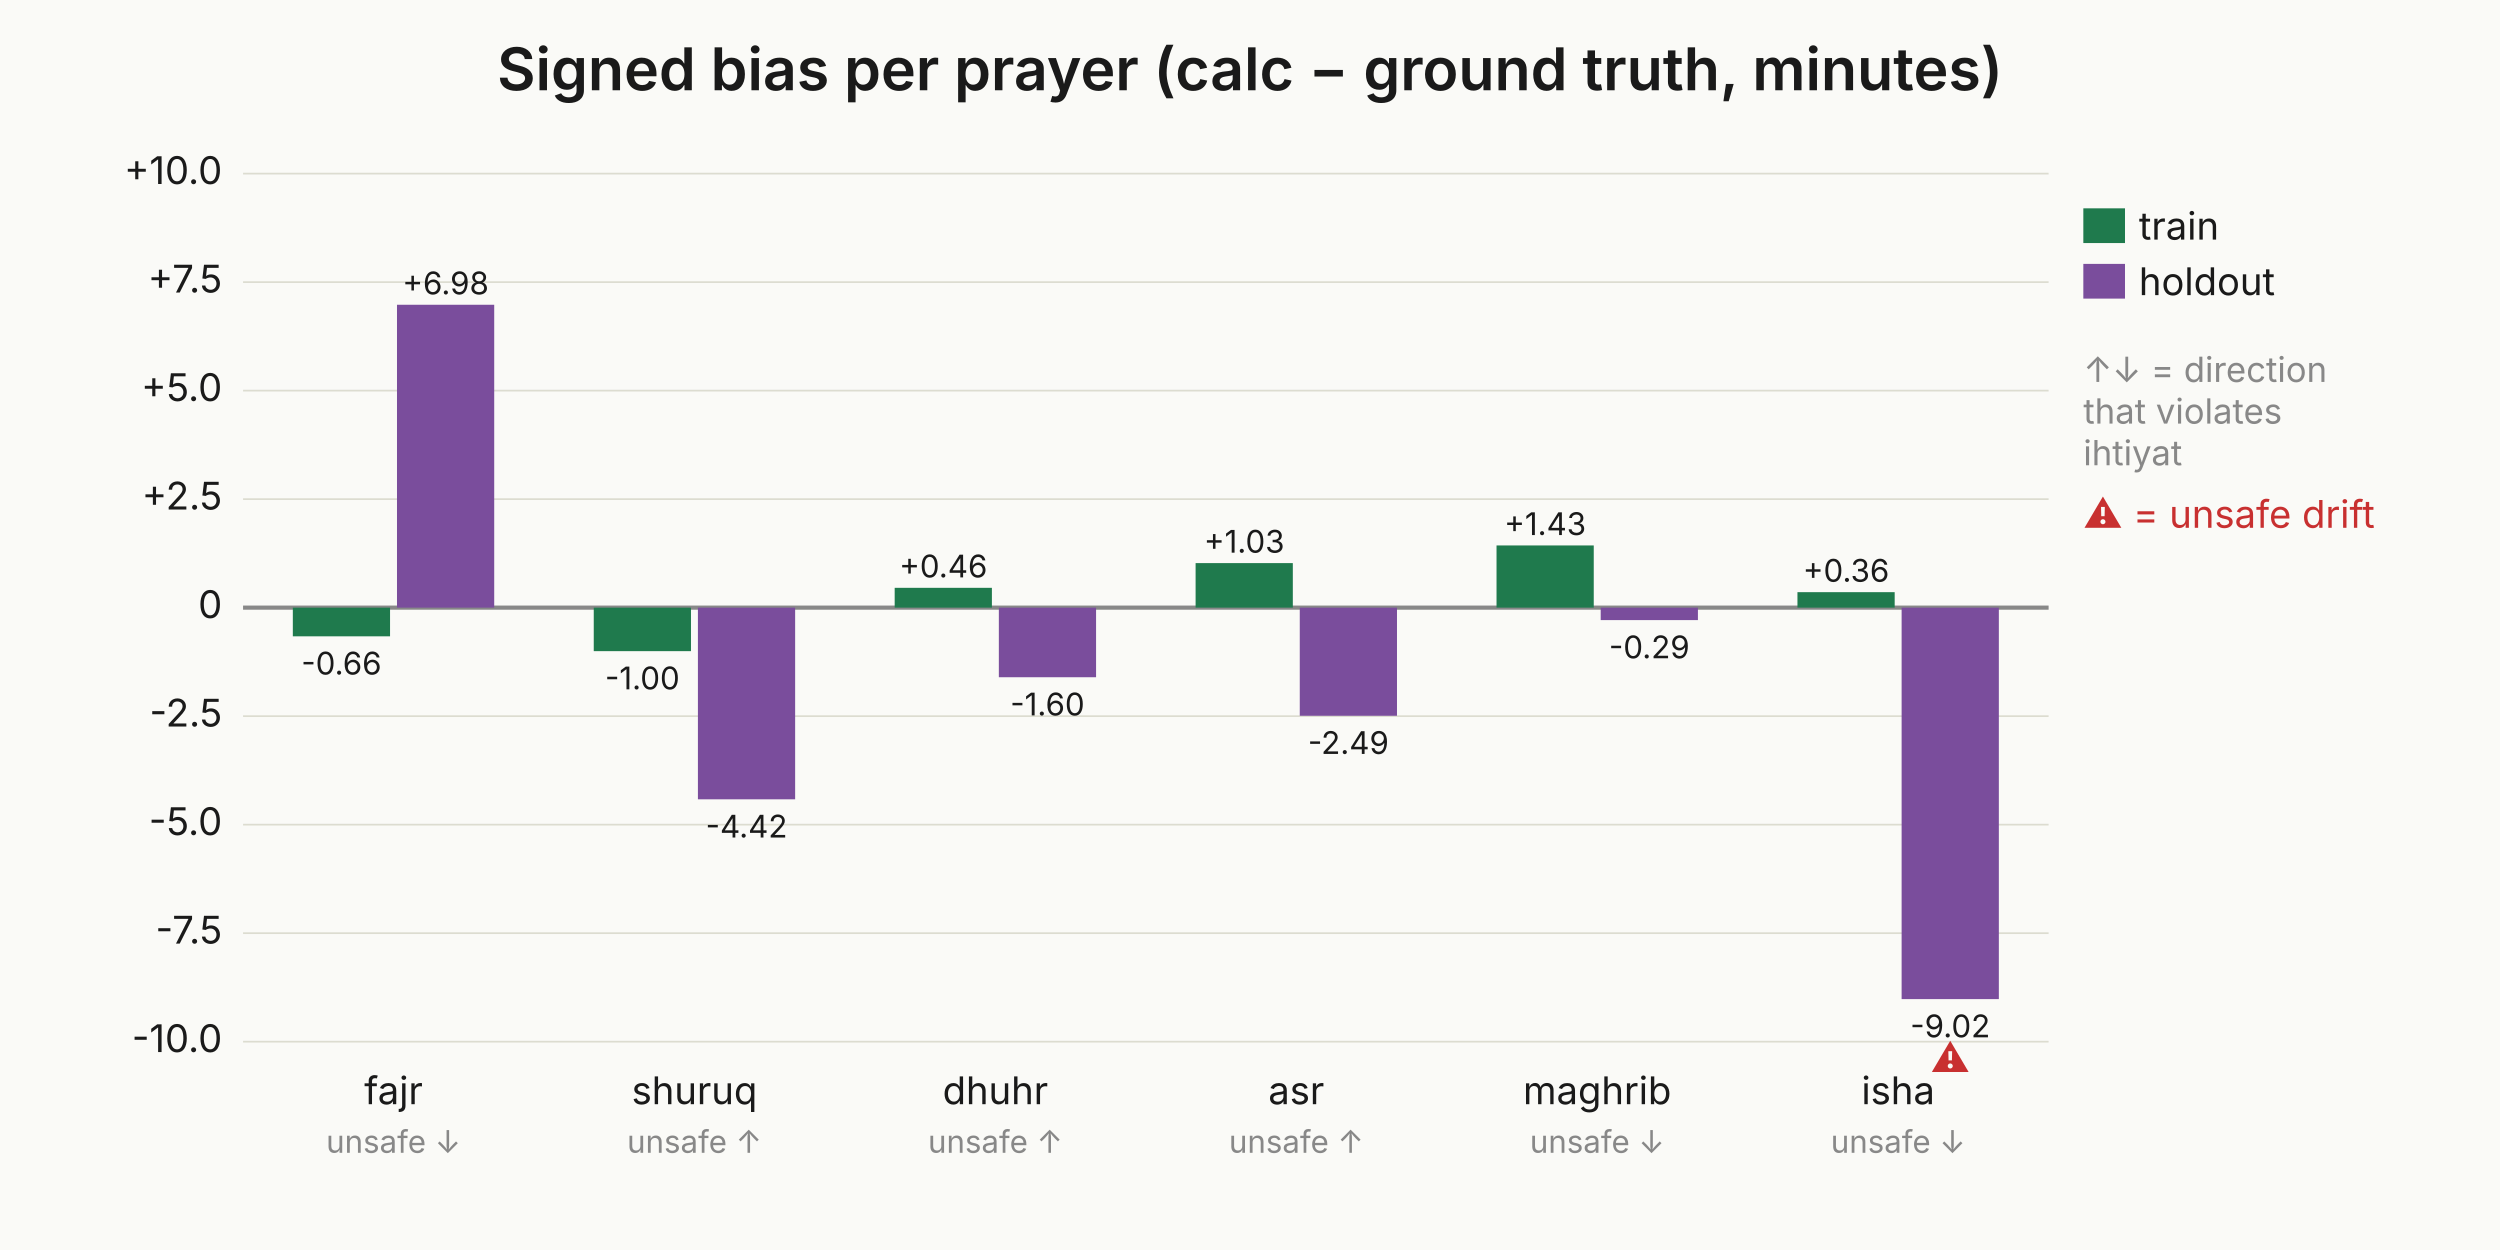
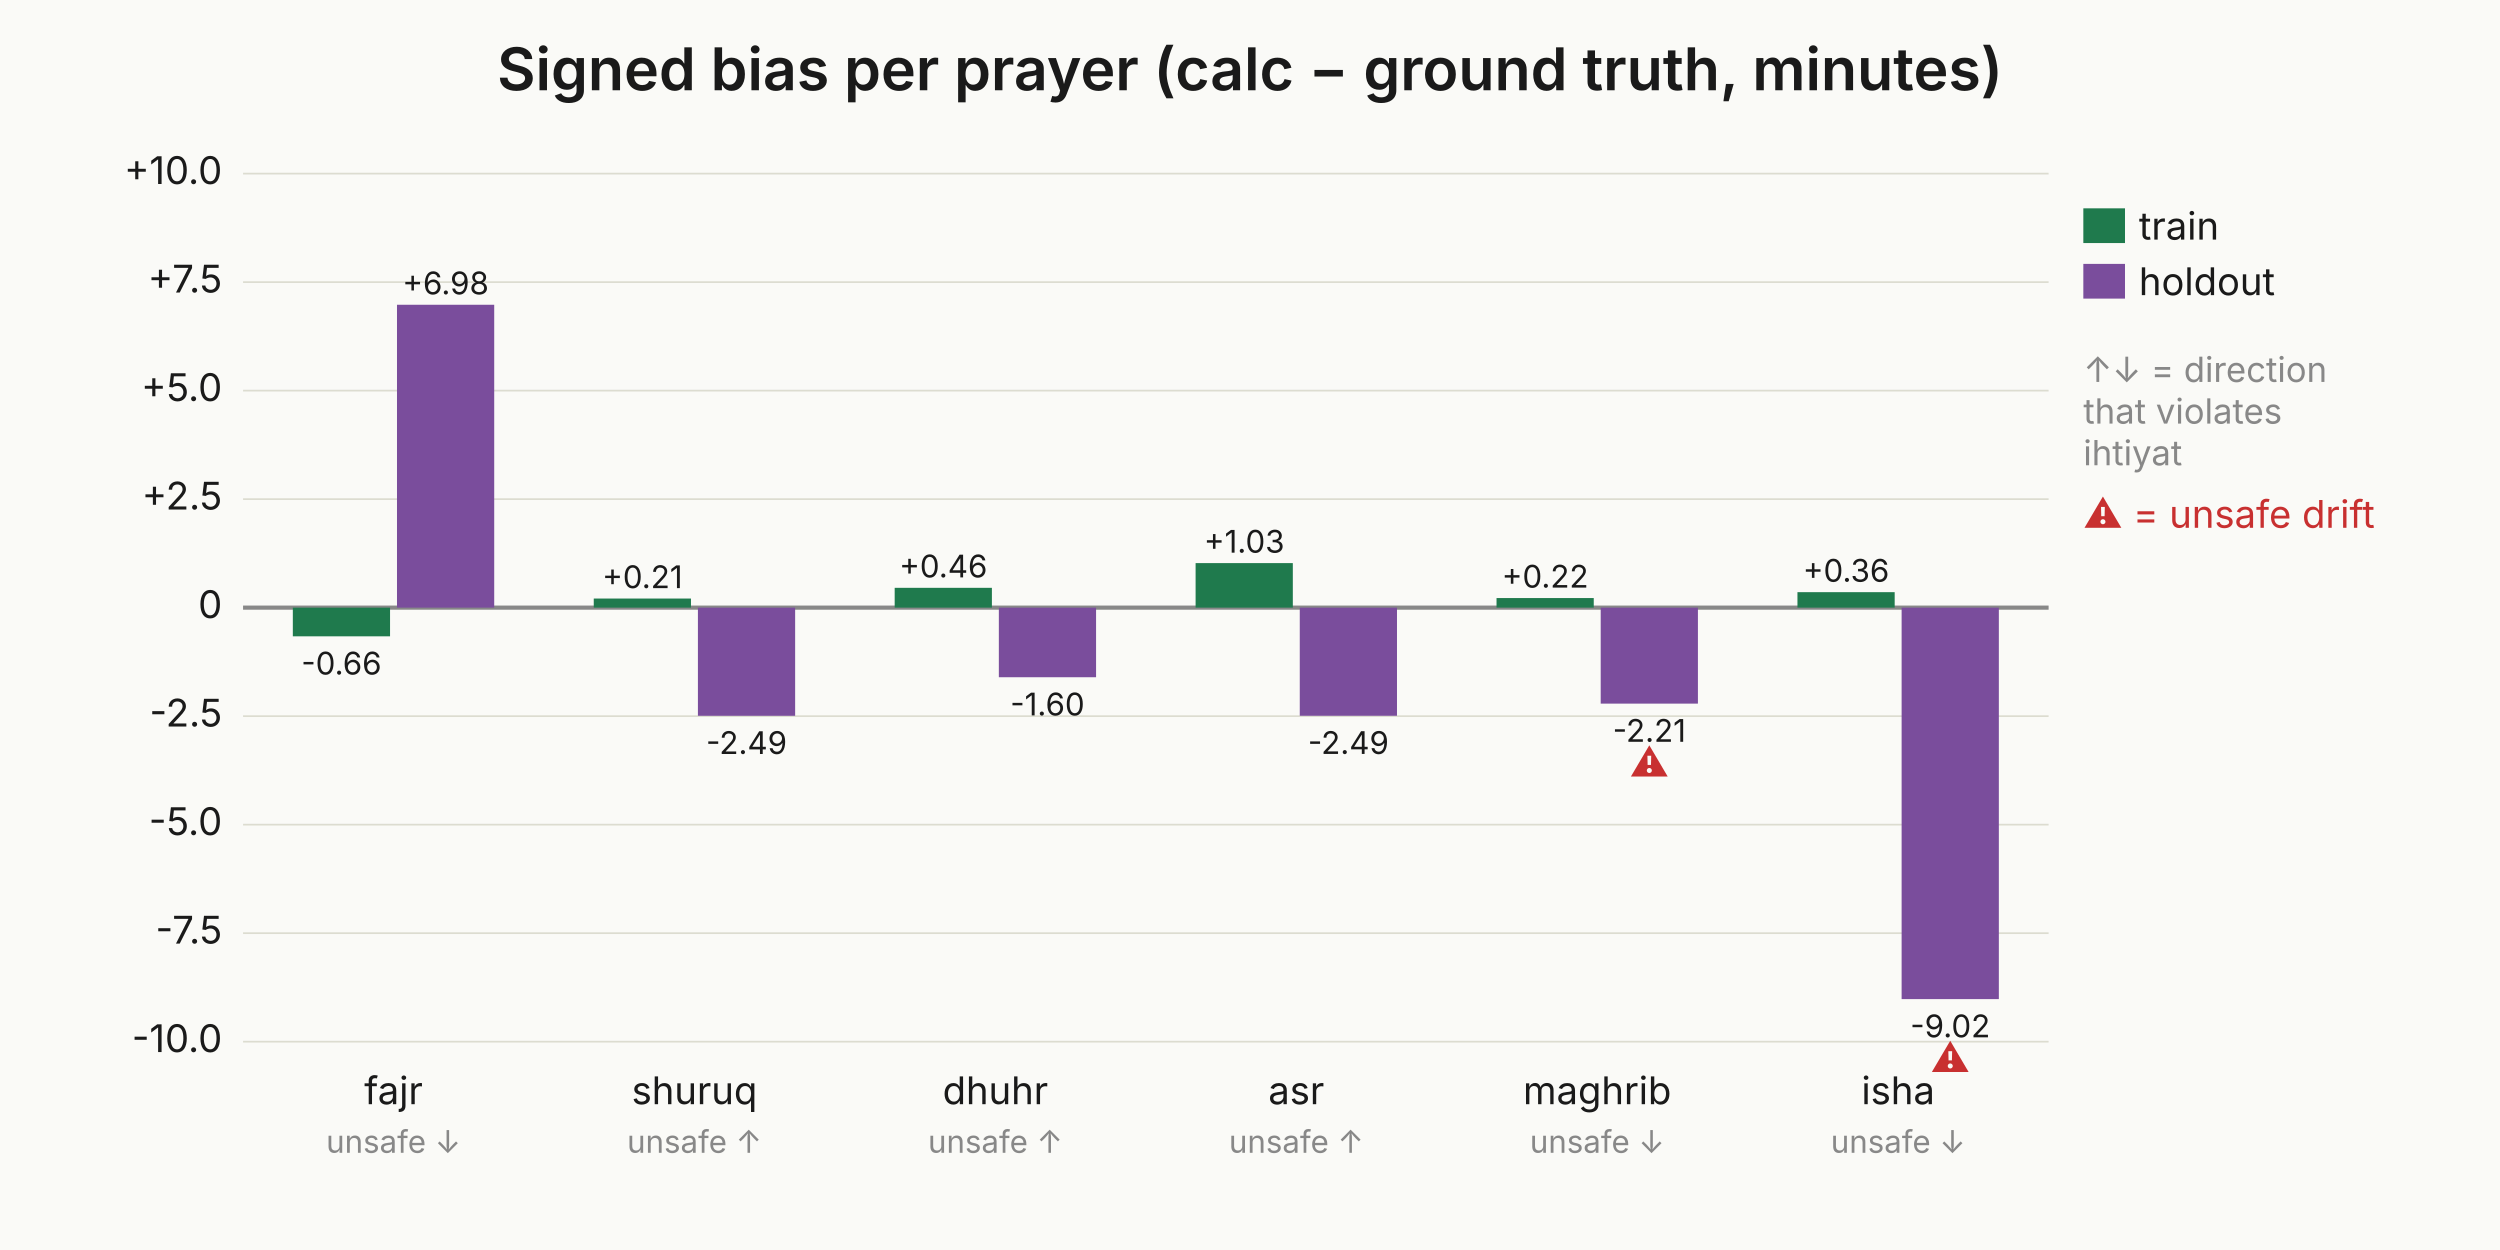
<svg xmlns="http://www.w3.org/2000/svg" viewBox="0 0 720 360" width="720" height="360" font-family="-apple-system, BlinkMacSystemFont, 'Segoe UI', system-ui, sans-serif" font-size="11">
  <rect width="720" height="360" fill="#fafaf7" />
  <text x="360" y="26" text-anchor="middle" fill="#1a1a1a" font-size="17" font-weight="600">Signed bias per prayer (calc − ground truth, minutes)</text>
  <line x1="70" y1="300" x2="590" y2="300" stroke="#dcdcd0" stroke-width="0.5" />
  <text x="64" y="303" text-anchor="end" fill="#1a1a1a">-10.0</text>
  <line x1="70" y1="268.75" x2="590" y2="268.75" stroke="#dcdcd0" stroke-width="0.5" />
  <text x="64" y="271.75" text-anchor="end" fill="#1a1a1a">-7.5</text>
  <line x1="70" y1="237.5" x2="590" y2="237.5" stroke="#dcdcd0" stroke-width="0.5" />
  <text x="64" y="240.5" text-anchor="end" fill="#1a1a1a">-5.0</text>
  <line x1="70" y1="206.25" x2="590" y2="206.25" stroke="#dcdcd0" stroke-width="0.5" />
  <text x="64" y="209.25" text-anchor="end" fill="#1a1a1a">-2.5</text>
  <line x1="70" y1="143.75" x2="590" y2="143.75" stroke="#dcdcd0" stroke-width="0.5" />
  <text x="64" y="146.75" text-anchor="end" fill="#1a1a1a">+2.5</text>
  <line x1="70" y1="112.5" x2="590" y2="112.5" stroke="#dcdcd0" stroke-width="0.5" />
  <text x="64" y="115.5" text-anchor="end" fill="#1a1a1a">+5.0</text>
  <line x1="70" y1="81.25" x2="590" y2="81.25" stroke="#dcdcd0" stroke-width="0.5" />
  <text x="64" y="84.25" text-anchor="end" fill="#1a1a1a">+7.5</text>
  <line x1="70" y1="50" x2="590" y2="50" stroke="#dcdcd0" stroke-width="0.5" />
  <text x="64" y="53" text-anchor="end" fill="#1a1a1a">+10.0</text>
  <line x1="70" y1="175" x2="590" y2="175" stroke="#888" stroke-width="1.2" />
  <text x="64" y="178" text-anchor="end" fill="#1a1a1a">0</text>
  <rect x="84.333" y="175" width="28" height="8.261" fill="#1f7a4d" />
  <text x="98.333" y="194.261" text-anchor="middle" fill="#1a1a1a" font-size="9">-0.66</text>
  <rect x="114.333" y="87.77" width="28" height="87.23" fill="#7a4d9c" />
  <text x="128.333" y="84.77" text-anchor="middle" fill="#1a1a1a" font-size="9">+6.98</text>
  <text x="113.333" y="318" text-anchor="middle" fill="#1a1a1a" font-size="11">fajr</text>
  <text x="113.333" y="332" text-anchor="middle" fill="#888" font-size="9">unsafe ↓</text>
-   <rect x="171" y="175" width="28" height="12.532" fill="#1f7a4d" />
-   <text x="185" y="198.532" text-anchor="middle" fill="#1a1a1a" font-size="9">-1.00</text>
-   <rect x="201" y="175" width="28" height="55.204" fill="#7a4d9c" />
-   <text x="215" y="241.204" text-anchor="middle" fill="#1a1a1a" font-size="9">-4.42</text>
+   <rect x="171" y="172.38" width="28" height="2.62" fill="#1f7a4d" />
+   <text x="185" y="169.38" text-anchor="middle" fill="#1a1a1a" font-size="9">+0.21</text>
+   <rect x="201" y="175" width="28" height="31.149" fill="#7a4d9c" />
+   <text x="215" y="217.149" text-anchor="middle" fill="#1a1a1a" font-size="9">-2.49</text>
  <text x="200" y="318" text-anchor="middle" fill="#1a1a1a" font-size="11">shuruq</text>
  <text x="200" y="332" text-anchor="middle" fill="#888" font-size="9">unsafe ↑</text>
  <rect x="257.667" y="169.293" width="28" height="5.707" fill="#1f7a4d" />
  <text x="271.667" y="166.293" text-anchor="middle" fill="#1a1a1a" font-size="9">+0.46</text>
  <rect x="287.667" y="175" width="28" height="20.044" fill="#7a4d9c" />
  <text x="301.667" y="206.044" text-anchor="middle" fill="#1a1a1a" font-size="9">-1.60</text>
  <text x="286.667" y="318" text-anchor="middle" fill="#1a1a1a" font-size="11">dhuhr</text>
  <text x="286.667" y="332" text-anchor="middle" fill="#888" font-size="9">unsafe ↑</text>
  <rect x="344.333" y="162.174" width="28" height="12.826" fill="#1f7a4d" />
  <text x="358.333" y="159.174" text-anchor="middle" fill="#1a1a1a" font-size="9">+1.03</text>
  <rect x="374.333" y="175" width="28" height="31.14" fill="#7a4d9c" />
  <text x="388.333" y="217.14" text-anchor="middle" fill="#1a1a1a" font-size="9">-2.49</text>
  <text x="373.333" y="318" text-anchor="middle" fill="#1a1a1a" font-size="11">asr</text>
  <text x="373.333" y="332" text-anchor="middle" fill="#888" font-size="9">unsafe ↑</text>
-   <rect x="431" y="157.088" width="28" height="17.912" fill="#1f7a4d" />
-   <text x="445" y="154.088" text-anchor="middle" fill="#1a1a1a" font-size="9">+1.43</text>
-   <rect x="461" y="175" width="28" height="3.589" fill="#7a4d9c" />
-   <text x="475" y="189.589" text-anchor="middle" fill="#1a1a1a" font-size="9">-0.29</text>
+   <rect x="431" y="172.239" width="28" height="2.761" fill="#1f7a4d" />
+   <text x="445" y="169.239" text-anchor="middle" fill="#1a1a1a" font-size="9">+0.22</text>
+   <rect x="461" y="175" width="28" height="27.643" fill="#7a4d9c" />
+   <text x="475" y="213.643" text-anchor="middle" fill="#1a1a1a" font-size="9">-2.21</text>
+   <text x="475" y="223.643" text-anchor="middle" fill="#c83030" font-size="11">⚠</text>
  <text x="460" y="318" text-anchor="middle" fill="#1a1a1a" font-size="11">maghrib</text>
  <text x="460" y="332" text-anchor="middle" fill="#888" font-size="9">unsafe ↓</text>
  <rect x="517.667" y="170.543" width="28" height="4.457" fill="#1f7a4d" />
  <text x="531.667" y="167.543" text-anchor="middle" fill="#1a1a1a" font-size="9">+0.36</text>
  <rect x="547.667" y="175" width="28" height="112.743" fill="#7a4d9c" />
  <text x="561.667" y="298.743" text-anchor="middle" fill="#1a1a1a" font-size="9">-9.02</text>
  <text x="561.667" y="308.743" text-anchor="middle" fill="#c83030" font-size="11">⚠</text>
  <text x="546.667" y="318" text-anchor="middle" fill="#1a1a1a" font-size="11">isha</text>
  <text x="546.667" y="332" text-anchor="middle" fill="#888" font-size="9">unsafe ↓</text>
  <rect x="600" y="60" width="12" height="10" fill="#1f7a4d" />
  <text x="616" y="69" fill="#1a1a1a">train</text>
  <rect x="600" y="76" width="12" height="10" fill="#7a4d9c" />
  <text x="616" y="85" fill="#1a1a1a">holdout</text>
  <text x="600" y="110" fill="#888" font-size="10">↑↓ = direction</text>
  <text x="600" y="122" fill="#888" font-size="10">that violates</text>
  <text x="600" y="134" fill="#888" font-size="10">ihtiyat</text>
  <text x="600" y="152" fill="#c83030" font-size="11">⚠ = unsafe drift</text>
</svg>
